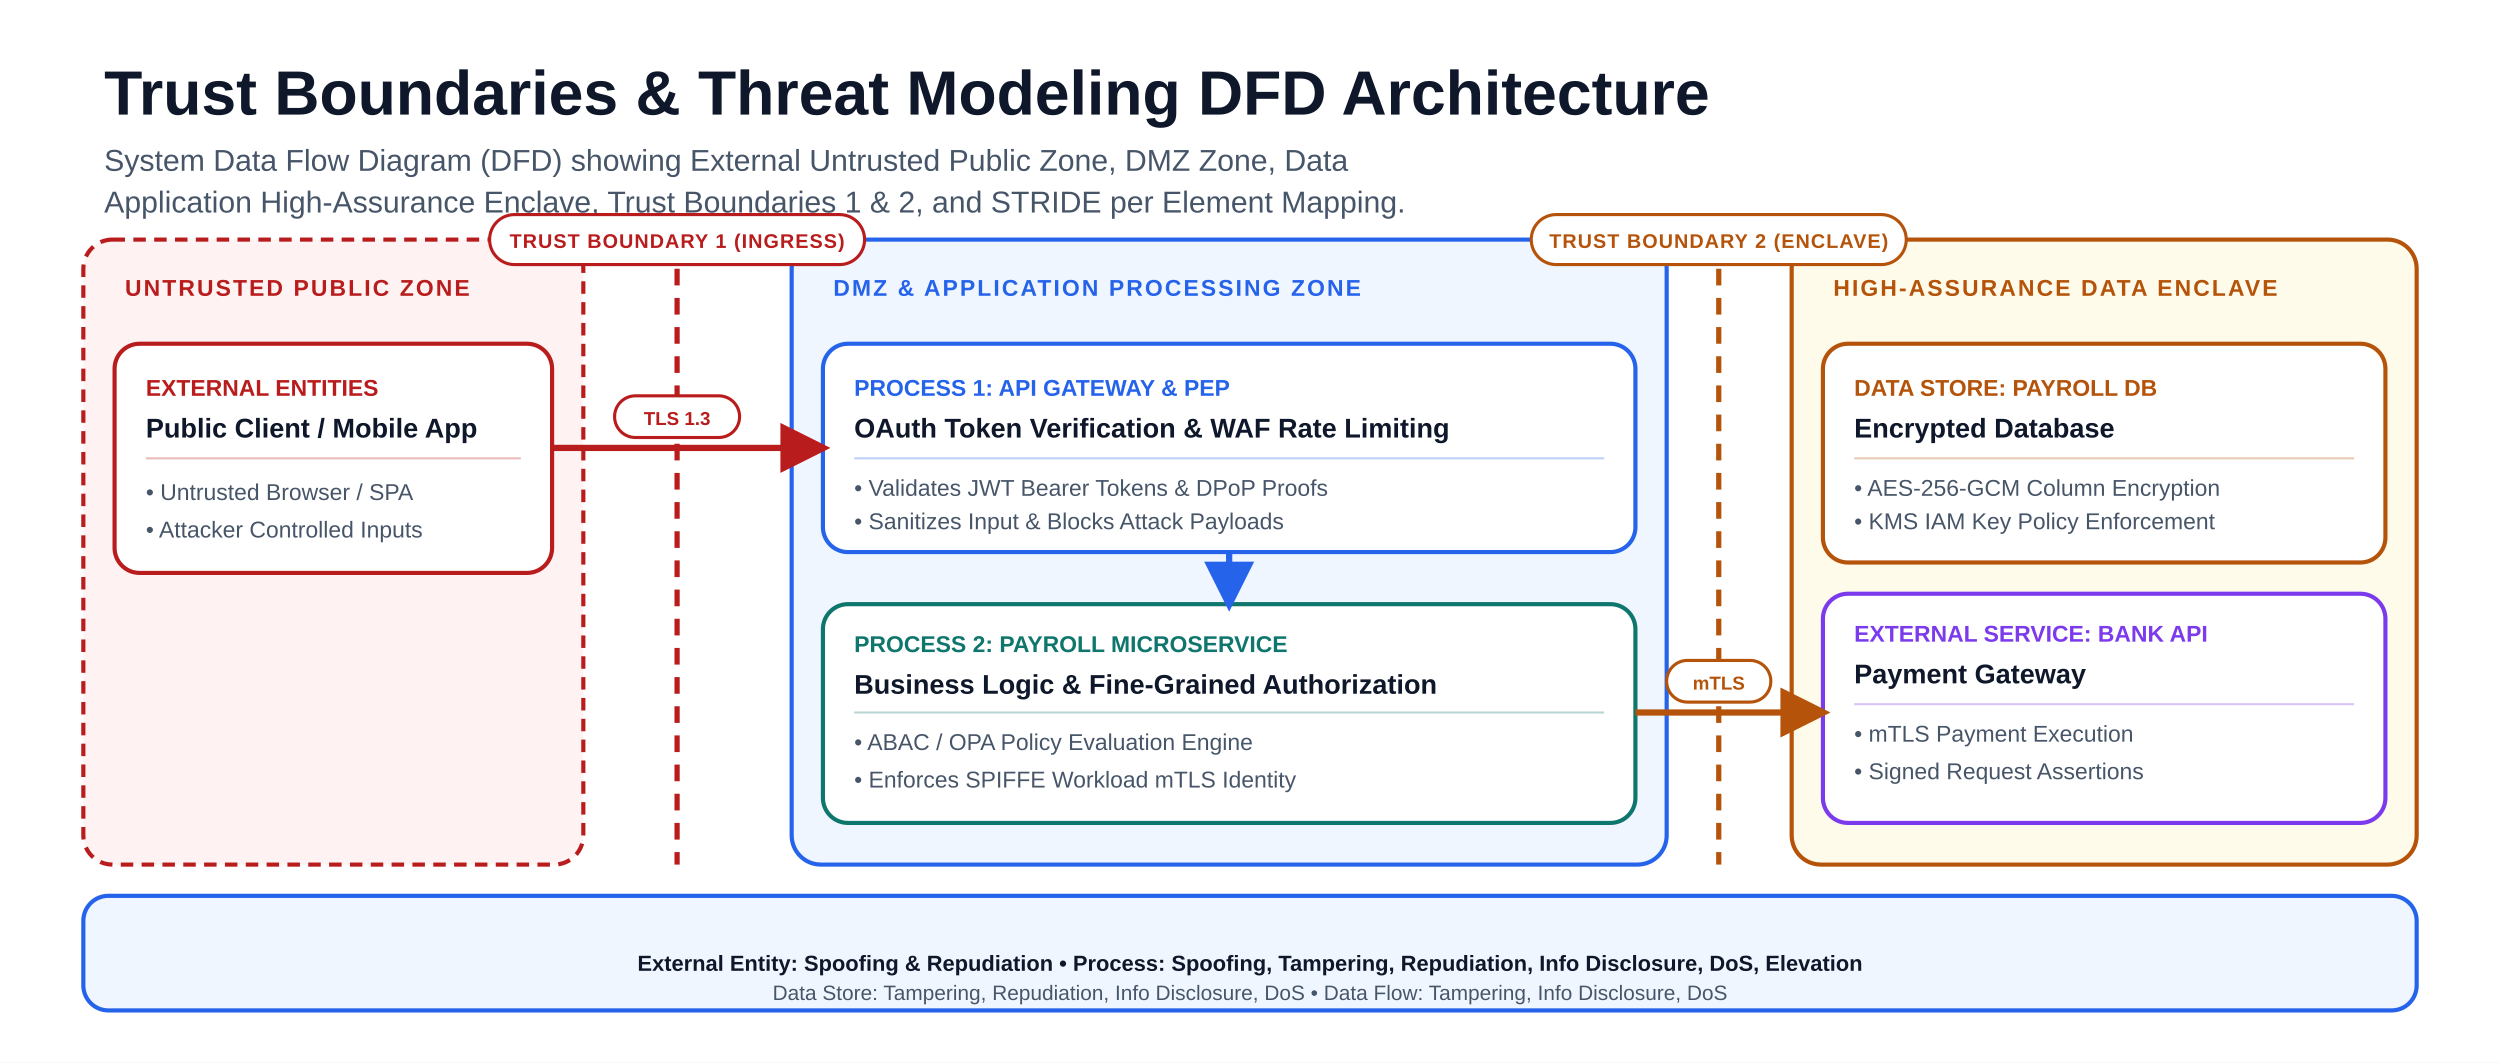
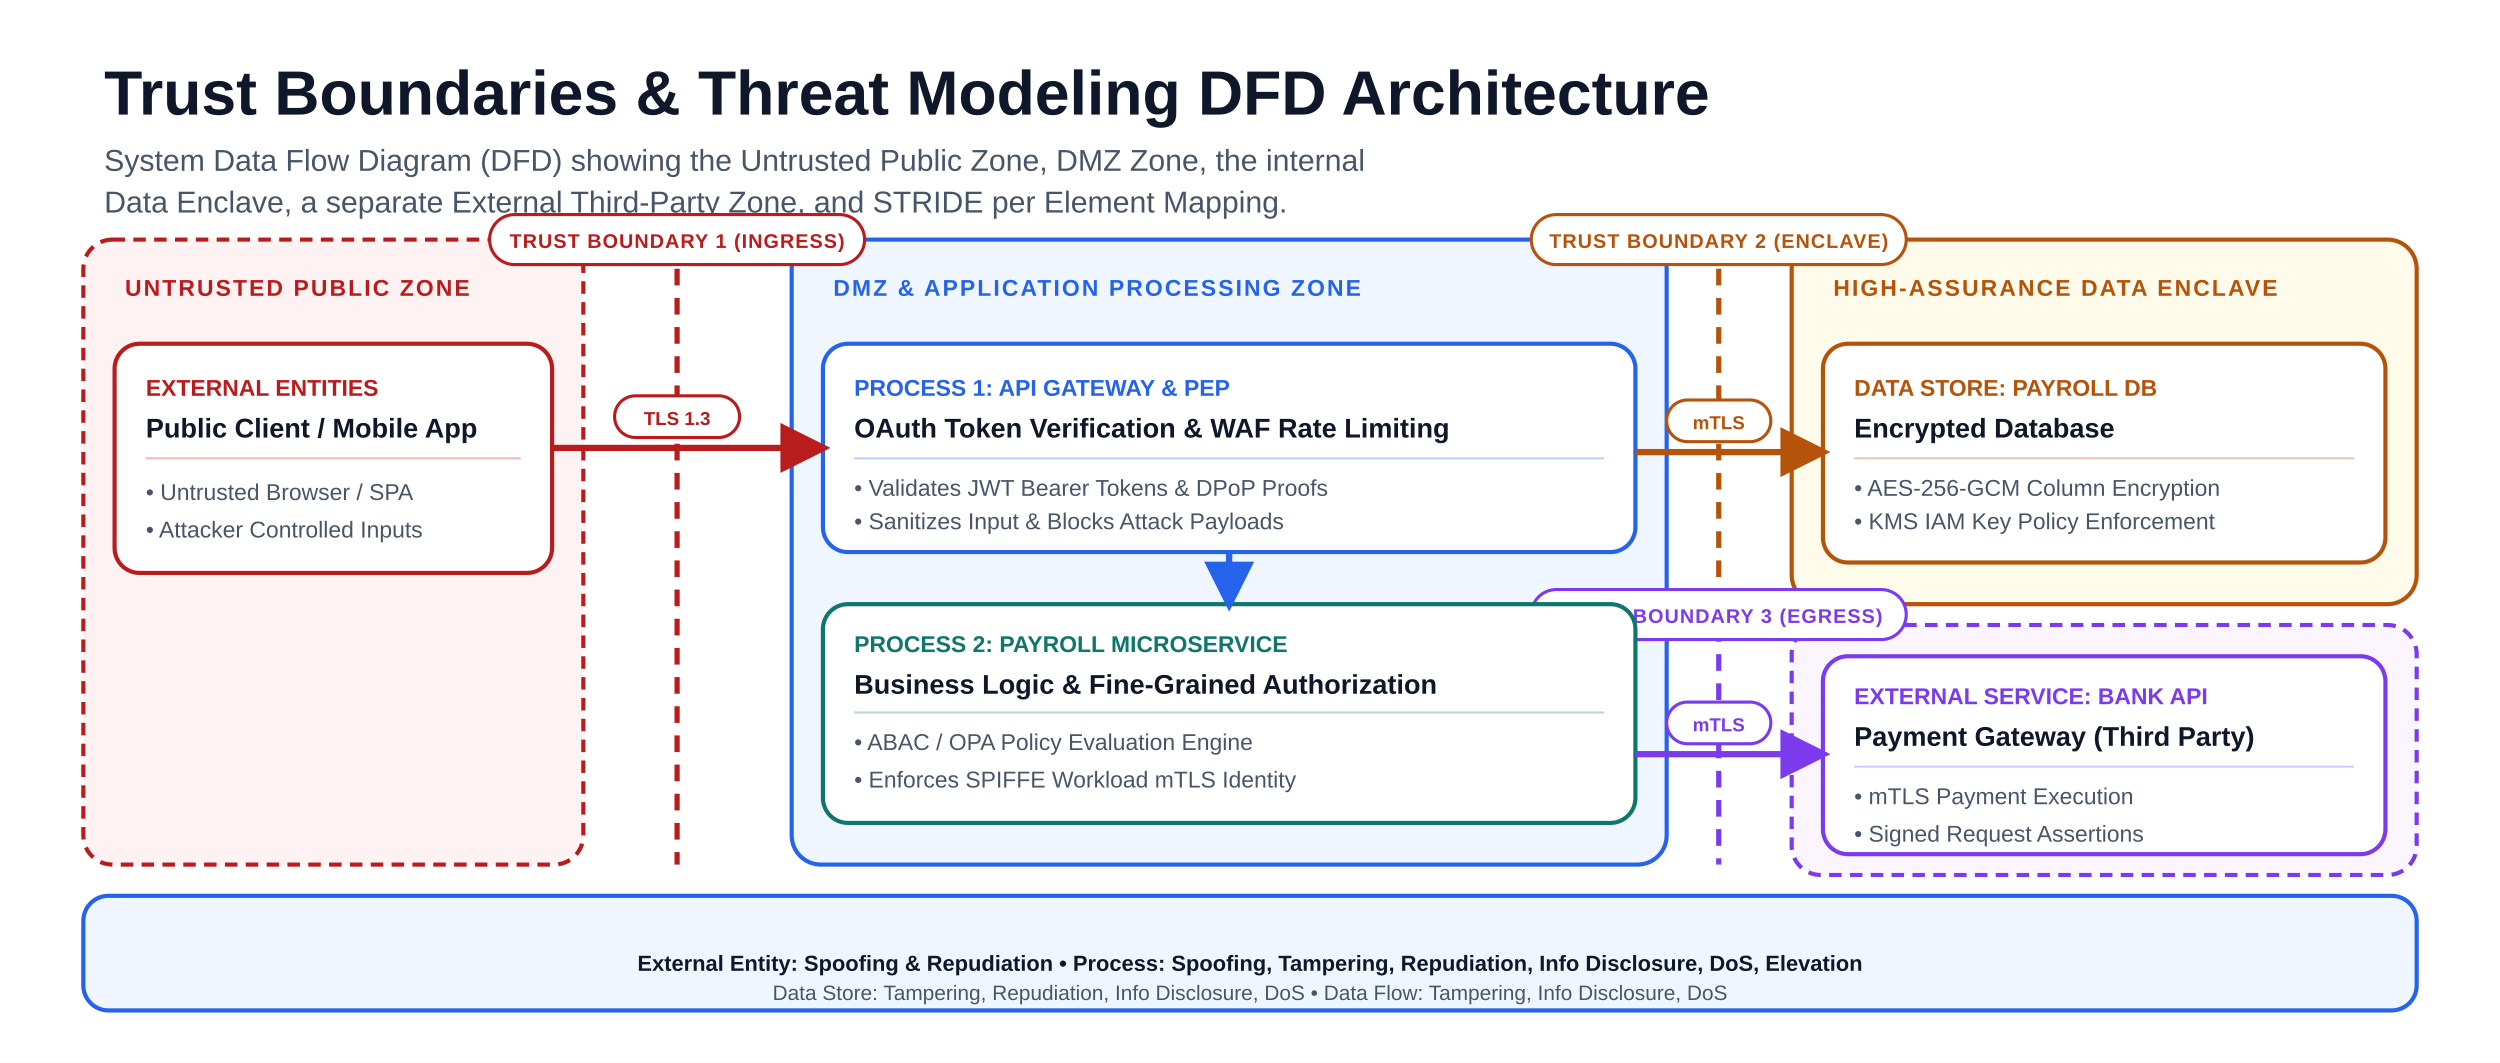
<svg xmlns="http://www.w3.org/2000/svg" viewBox="0 0 1200 510" font-family="-apple-system, BlinkMacSystemFont, 'Segoe UI', Arial, sans-serif" role="img" aria-labelledby="title description">
  <rect width="1200" height="510" fill="#ffffff" />
  <defs>
    <marker id="arrow" viewBox="0 0 10 10" refX="8.5" refY="5" markerWidth="8" markerHeight="8" orient="auto">
      <path d="M0 0 L10 5 L0 10Z" fill="#94a3b8" />
    </marker>
    <marker id="arrow-reverse" viewBox="0 0 10 10" refX="1.5" refY="5" markerWidth="8" markerHeight="8" orient="auto">
      <path d="M10 0 L0 5 L10 10Z" fill="#94a3b8" />
    </marker>
    <marker id="arrow-blue" viewBox="0 0 10 10" refX="8.5" refY="5" markerWidth="8" markerHeight="8" orient="auto">
      <path d="M0 0 L10 5 L0 10Z" fill="#2563eb" />
    </marker>
    <marker id="arrow-teal" viewBox="0 0 10 10" refX="8.5" refY="5" markerWidth="8" markerHeight="8" orient="auto">
      <path d="M0 0 L10 5 L0 10Z" fill="#0f766e" />
    </marker>
    <marker id="arrow-amber" viewBox="0 0 10 10" refX="8.5" refY="5" markerWidth="8" markerHeight="8" orient="auto">
      <path d="M0 0 L10 5 L0 10Z" fill="#b45309" />
    </marker>
    <marker id="arrow-violet" viewBox="0 0 10 10" refX="8.5" refY="5" markerWidth="8" markerHeight="8" orient="auto">
      <path d="M0 0 L10 5 L0 10Z" fill="#7c3aed" />
    </marker>
    <marker id="arrow-red" viewBox="0 0 10 10" refX="8.5" refY="5" markerWidth="8" markerHeight="8" orient="auto">
      <path d="M0 0 L10 5 L0 10Z" fill="#b91c1c" />
    </marker>
  </defs>
  <text x="50" y="55" font-size="30" font-weight="850" fill="#0f172a">Trust Boundaries &amp; Threat Modeling DFD Architecture</text>
-   <text x="50" y="82" font-size="14.5" fill="#475569">System Data Flow Diagram (DFD) showing External Untrusted Public Zone, DMZ Zone, Data</text>
-   <text x="50" y="102" font-size="14.5" fill="#475569">Application High-Assurance Enclave, Trust Boundaries 1 &amp; 2, and STRIDE per Element Mapping.</text>
+   <text x="50" y="82" font-size="14.5" fill="#475569">System Data Flow Diagram (DFD) showing the Untrusted Public Zone, DMZ Zone, the internal</text>
+   <text x="50" y="102" font-size="14.5" fill="#475569">Data Enclave, a separate External Third-Party Zone, and STRIDE per Element Mapping.</text>
  <rect x="40" y="115" width="240" height="300" rx="14" fill="#fef2f2" stroke="#b91c1c" stroke-width="2" stroke-dasharray="6 4" />
  <text x="60" y="142" font-size="11" font-weight="900" letter-spacing="1" fill="#b91c1c">UNTRUSTED PUBLIC ZONE</text>
  <rect x="380" y="115" width="420" height="300" rx="14" fill="#eff6ff" stroke="#2563eb" stroke-width="2" />
  <text x="400" y="142" font-size="11" font-weight="900" letter-spacing="1" fill="#2563eb">DMZ &amp; APPLICATION PROCESSING ZONE</text>
-   <rect x="860" y="115" width="300" height="300" rx="14" fill="#fffbeb" stroke="#b45309" stroke-width="2" />
+   <rect x="860" y="115" width="300" height="175" rx="14" fill="#fffbeb" stroke="#b45309" stroke-width="2" />
  <text x="880" y="142" font-size="11" font-weight="900" letter-spacing="1" fill="#b45309">HIGH-ASSURANCE DATA ENCLAVE</text>
+   <rect x="860" y="300" width="300" height="120" rx="14" fill="#faf5ff" stroke="#7c3aed" stroke-width="2" stroke-dasharray="6 4" />
+   <text x="880" y="327" font-size="11" font-weight="900" letter-spacing="1" fill="#7c3aed">EXTERNAL THIRD-PARTY ZONE</text>
  <line x1="325" y1="115" x2="325" y2="415" stroke="#b91c1c" stroke-width="2.5" stroke-dasharray="8 6" />
-   <line x1="825" y1="115" x2="825" y2="415" stroke="#b45309" stroke-width="2.5" stroke-dasharray="8 6" />
+   <line x1="825" y1="115" x2="825" y2="290" stroke="#b45309" stroke-width="2.5" stroke-dasharray="8 6" />
+   <line x1="825" y1="300" x2="825" y2="415" stroke="#7c3aed" stroke-width="2.5" stroke-dasharray="8 6" />
  <rect x="235" y="103" width="180" height="24" rx="12" fill="#ffffff" stroke="#b91c1c" stroke-width="1.5" />
  <text x="325" y="119" text-anchor="middle" font-size="9.5" font-weight="900" letter-spacing="0.5" fill="#b91c1c">TRUST BOUNDARY 1 (INGRESS)</text>
  <rect x="735" y="103" width="180" height="24" rx="12" fill="#ffffff" stroke="#b45309" stroke-width="1.5" />
  <text x="825" y="119" text-anchor="middle" font-size="9.5" font-weight="900" letter-spacing="0.5" fill="#b45309">TRUST BOUNDARY 2 (ENCLAVE)</text>
+   <rect x="735" y="283" width="180" height="24" rx="12" fill="#ffffff" stroke="#7c3aed" stroke-width="1.5" />
+   <text x="825" y="299" text-anchor="middle" font-size="9.5" font-weight="900" letter-spacing="0.5" fill="#7c3aed">TRUST BOUNDARY 3 (EGRESS)</text>
  <rect x="55" y="165" width="210" height="110" rx="12" fill="#ffffff" stroke="#b91c1c" stroke-width="2" />
  <text x="70" y="190" font-size="11" font-weight="900" fill="#b91c1c">EXTERNAL ENTITIES</text>
  <text x="70" y="210" font-size="13" font-weight="800" fill="#0f172a">Public Client / Mobile App</text>
  <line x1="70" y1="220" x2="250" y2="220" stroke="#b91c1c" stroke-opacity="0.3" stroke-width="1" />
  <text x="70" y="240" font-size="11" font-weight="500" fill="#475569">• Untrusted Browser / SPA</text>
  <text x="70" y="258" font-size="11" font-weight="500" fill="#475569">• Attacker Controlled Inputs</text>
  <rect x="395" y="165" width="390" height="100" rx="12" fill="#ffffff" stroke="#2563eb" stroke-width="2" />
  <text x="410" y="190" font-size="11" font-weight="900" fill="#2563eb">PROCESS 1: API GATEWAY &amp; PEP</text>
  <text x="410" y="210" font-size="13" font-weight="800" fill="#0f172a">OAuth Token Verification &amp; WAF Rate Limiting</text>
  <line x1="410" y1="220" x2="770" y2="220" stroke="#2563eb" stroke-opacity="0.3" stroke-width="1" />
  <text x="410" y="238" font-size="11" font-weight="500" fill="#475569">• Validates JWT Bearer Tokens &amp; DPoP Proofs</text>
  <text x="410" y="254" font-size="11" font-weight="500" fill="#475569">• Sanitizes Input &amp; Blocks Attack Payloads</text>
  <rect x="395" y="290" width="390" height="105" rx="12" fill="#ffffff" stroke="#0f766e" stroke-width="2" />
  <text x="410" y="313" font-size="11" font-weight="900" fill="#0f766e">PROCESS 2: PAYROLL MICROSERVICE</text>
  <text x="410" y="333" font-size="13" font-weight="800" fill="#0f172a">Business Logic &amp; Fine-Grained Authorization</text>
  <line x1="410" y1="342" x2="770" y2="342" stroke="#0f766e" stroke-opacity="0.3" stroke-width="1" />
  <text x="410" y="360" font-size="11" font-weight="500" fill="#475569">• ABAC / OPA Policy Evaluation Engine</text>
  <text x="410" y="378" font-size="11" font-weight="500" fill="#475569">• Enforces SPIFFE Workload mTLS Identity</text>
  <rect x="875" y="165" width="270" height="105" rx="12" fill="#ffffff" stroke="#b45309" stroke-width="2" />
  <text x="890" y="190" font-size="11" font-weight="900" fill="#b45309">DATA STORE: PAYROLL DB</text>
  <text x="890" y="210" font-size="13" font-weight="800" fill="#0f172a">Encrypted Database</text>
  <line x1="890" y1="220" x2="1130" y2="220" stroke="#b45309" stroke-opacity="0.3" stroke-width="1" />
  <text x="890" y="238" font-size="11" font-weight="500" fill="#475569">• AES-256-GCM Column Encryption</text>
  <text x="890" y="254" font-size="11" font-weight="500" fill="#475569">• KMS IAM Key Policy Enforcement</text>
-   <rect x="875" y="285" width="270" height="110" rx="12" fill="#ffffff" stroke="#7c3aed" stroke-width="2" />
-   <text x="890" y="308" font-size="11" font-weight="900" fill="#7c3aed">EXTERNAL SERVICE: BANK API</text>
-   <text x="890" y="328" font-size="13" font-weight="800" fill="#0f172a">Payment Gateway</text>
-   <line x1="890" y1="338" x2="1130" y2="338" stroke="#7c3aed" stroke-opacity="0.3" stroke-width="1" />
-   <text x="890" y="356" font-size="11" font-weight="500" fill="#475569">• mTLS Payment Execution</text>
-   <text x="890" y="374" font-size="11" font-weight="500" fill="#475569">• Signed Request Assertions</text>
+   <rect x="875" y="315" width="270" height="95" rx="12" fill="#ffffff" stroke="#7c3aed" stroke-width="2" />
+   <text x="890" y="338" font-size="11" font-weight="900" fill="#7c3aed">EXTERNAL SERVICE: BANK API</text>
+   <text x="890" y="358" font-size="13" font-weight="800" fill="#0f172a">Payment Gateway (Third Party)</text>
+   <line x1="890" y1="368" x2="1130" y2="368" stroke="#7c3aed" stroke-opacity="0.3" stroke-width="1" />
+   <text x="890" y="386" font-size="11" font-weight="500" fill="#475569">• mTLS Payment Execution</text>
+   <text x="890" y="404" font-size="11" font-weight="500" fill="#475569">• Signed Request Assertions</text>
  <path d="M 265 215 L 395 215" fill="none" stroke="#b91c1c" stroke-width="3" marker-end="url(#arrow-red)" />
  <rect x="295" y="190" width="60" height="20" rx="10" fill="#ffffff" stroke="#b91c1c" stroke-width="1.5" />
  <text x="325" y="204" text-anchor="middle" font-size="9" font-weight="900" fill="#b91c1c">TLS 1.3</text>
  <path d="M 590 265 L 590 290" fill="none" stroke="#2563eb" stroke-width="3" marker-end="url(#arrow-blue)" />
-   <path d="M 785 342 L 875 342" fill="none" stroke="#b45309" stroke-width="3" marker-end="url(#arrow-amber)" />
-   <rect x="800" y="317" width="50" height="20" rx="10" fill="#ffffff" stroke="#b45309" stroke-width="1.5" />
-   <text x="825" y="331" text-anchor="middle" font-size="9" font-weight="900" fill="#b45309">mTLS</text>
+   <path d="M 785 217 L 875 217" fill="none" stroke="#b45309" stroke-width="3" marker-end="url(#arrow-amber)" />
+   <rect x="800" y="192" width="50" height="20" rx="10" fill="#ffffff" stroke="#b45309" stroke-width="1.5" />
+   <text x="825" y="206" text-anchor="middle" font-size="9" font-weight="900" fill="#b45309">mTLS</text>
+   <path d="M 785 362 L 875 362" fill="none" stroke="#7c3aed" stroke-width="3" marker-end="url(#arrow-violet)" />
+   <rect x="800" y="337" width="50" height="20" rx="10" fill="#ffffff" stroke="#7c3aed" stroke-width="1.5" />
+   <text x="825" y="351" text-anchor="middle" font-size="9" font-weight="900" fill="#7c3aed">mTLS</text>
  <rect x="40" y="430" width="1120" height="55" rx="12" fill="#eff6ff" stroke="#2563eb" stroke-width="2" />
  <text x="600" y="466" text-anchor="middle" font-size="10.5" font-weight="600" fill="#0f172a">External Entity: Spoofing &amp; Repudiation   •   Process: Spoofing, Tampering, Repudiation, Info Disclosure, DoS, Elevation</text>
  <text x="600" y="480" text-anchor="middle" font-size="10" font-weight="500" fill="#475569">Data Store: Tampering, Repudiation, Info Disclosure, DoS   •   Data Flow: Tampering, Info Disclosure, DoS</text>
</svg>
